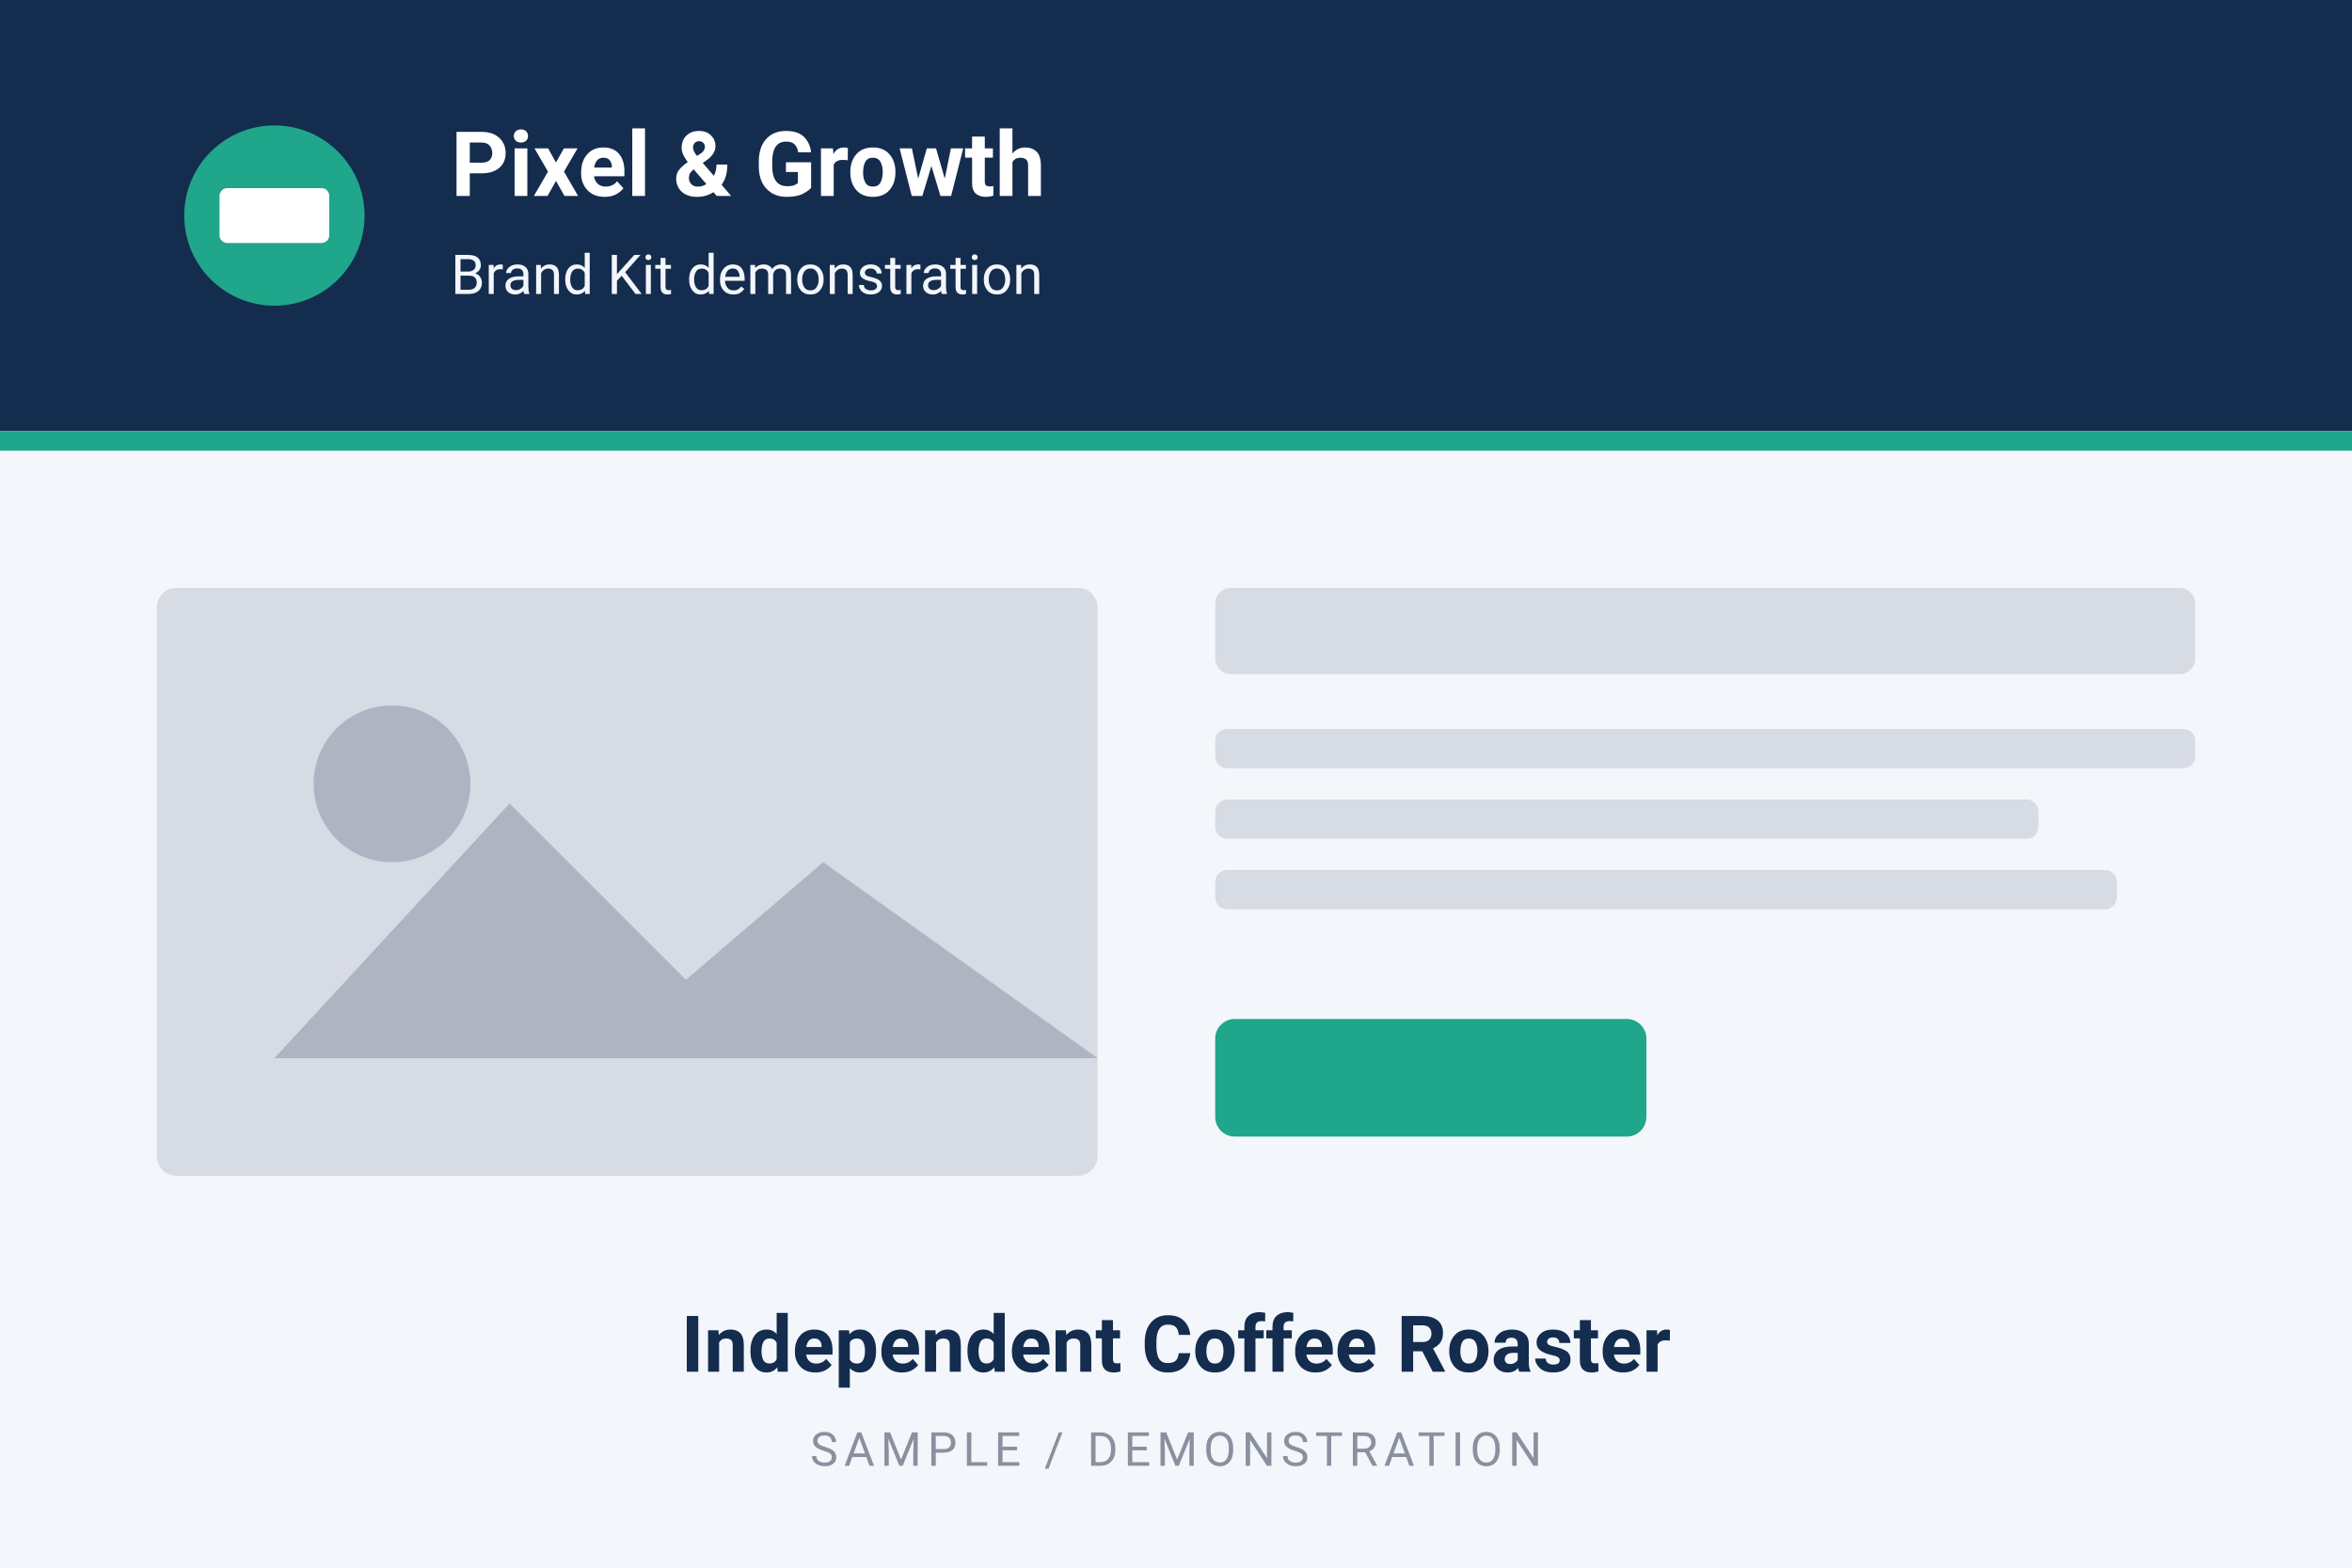
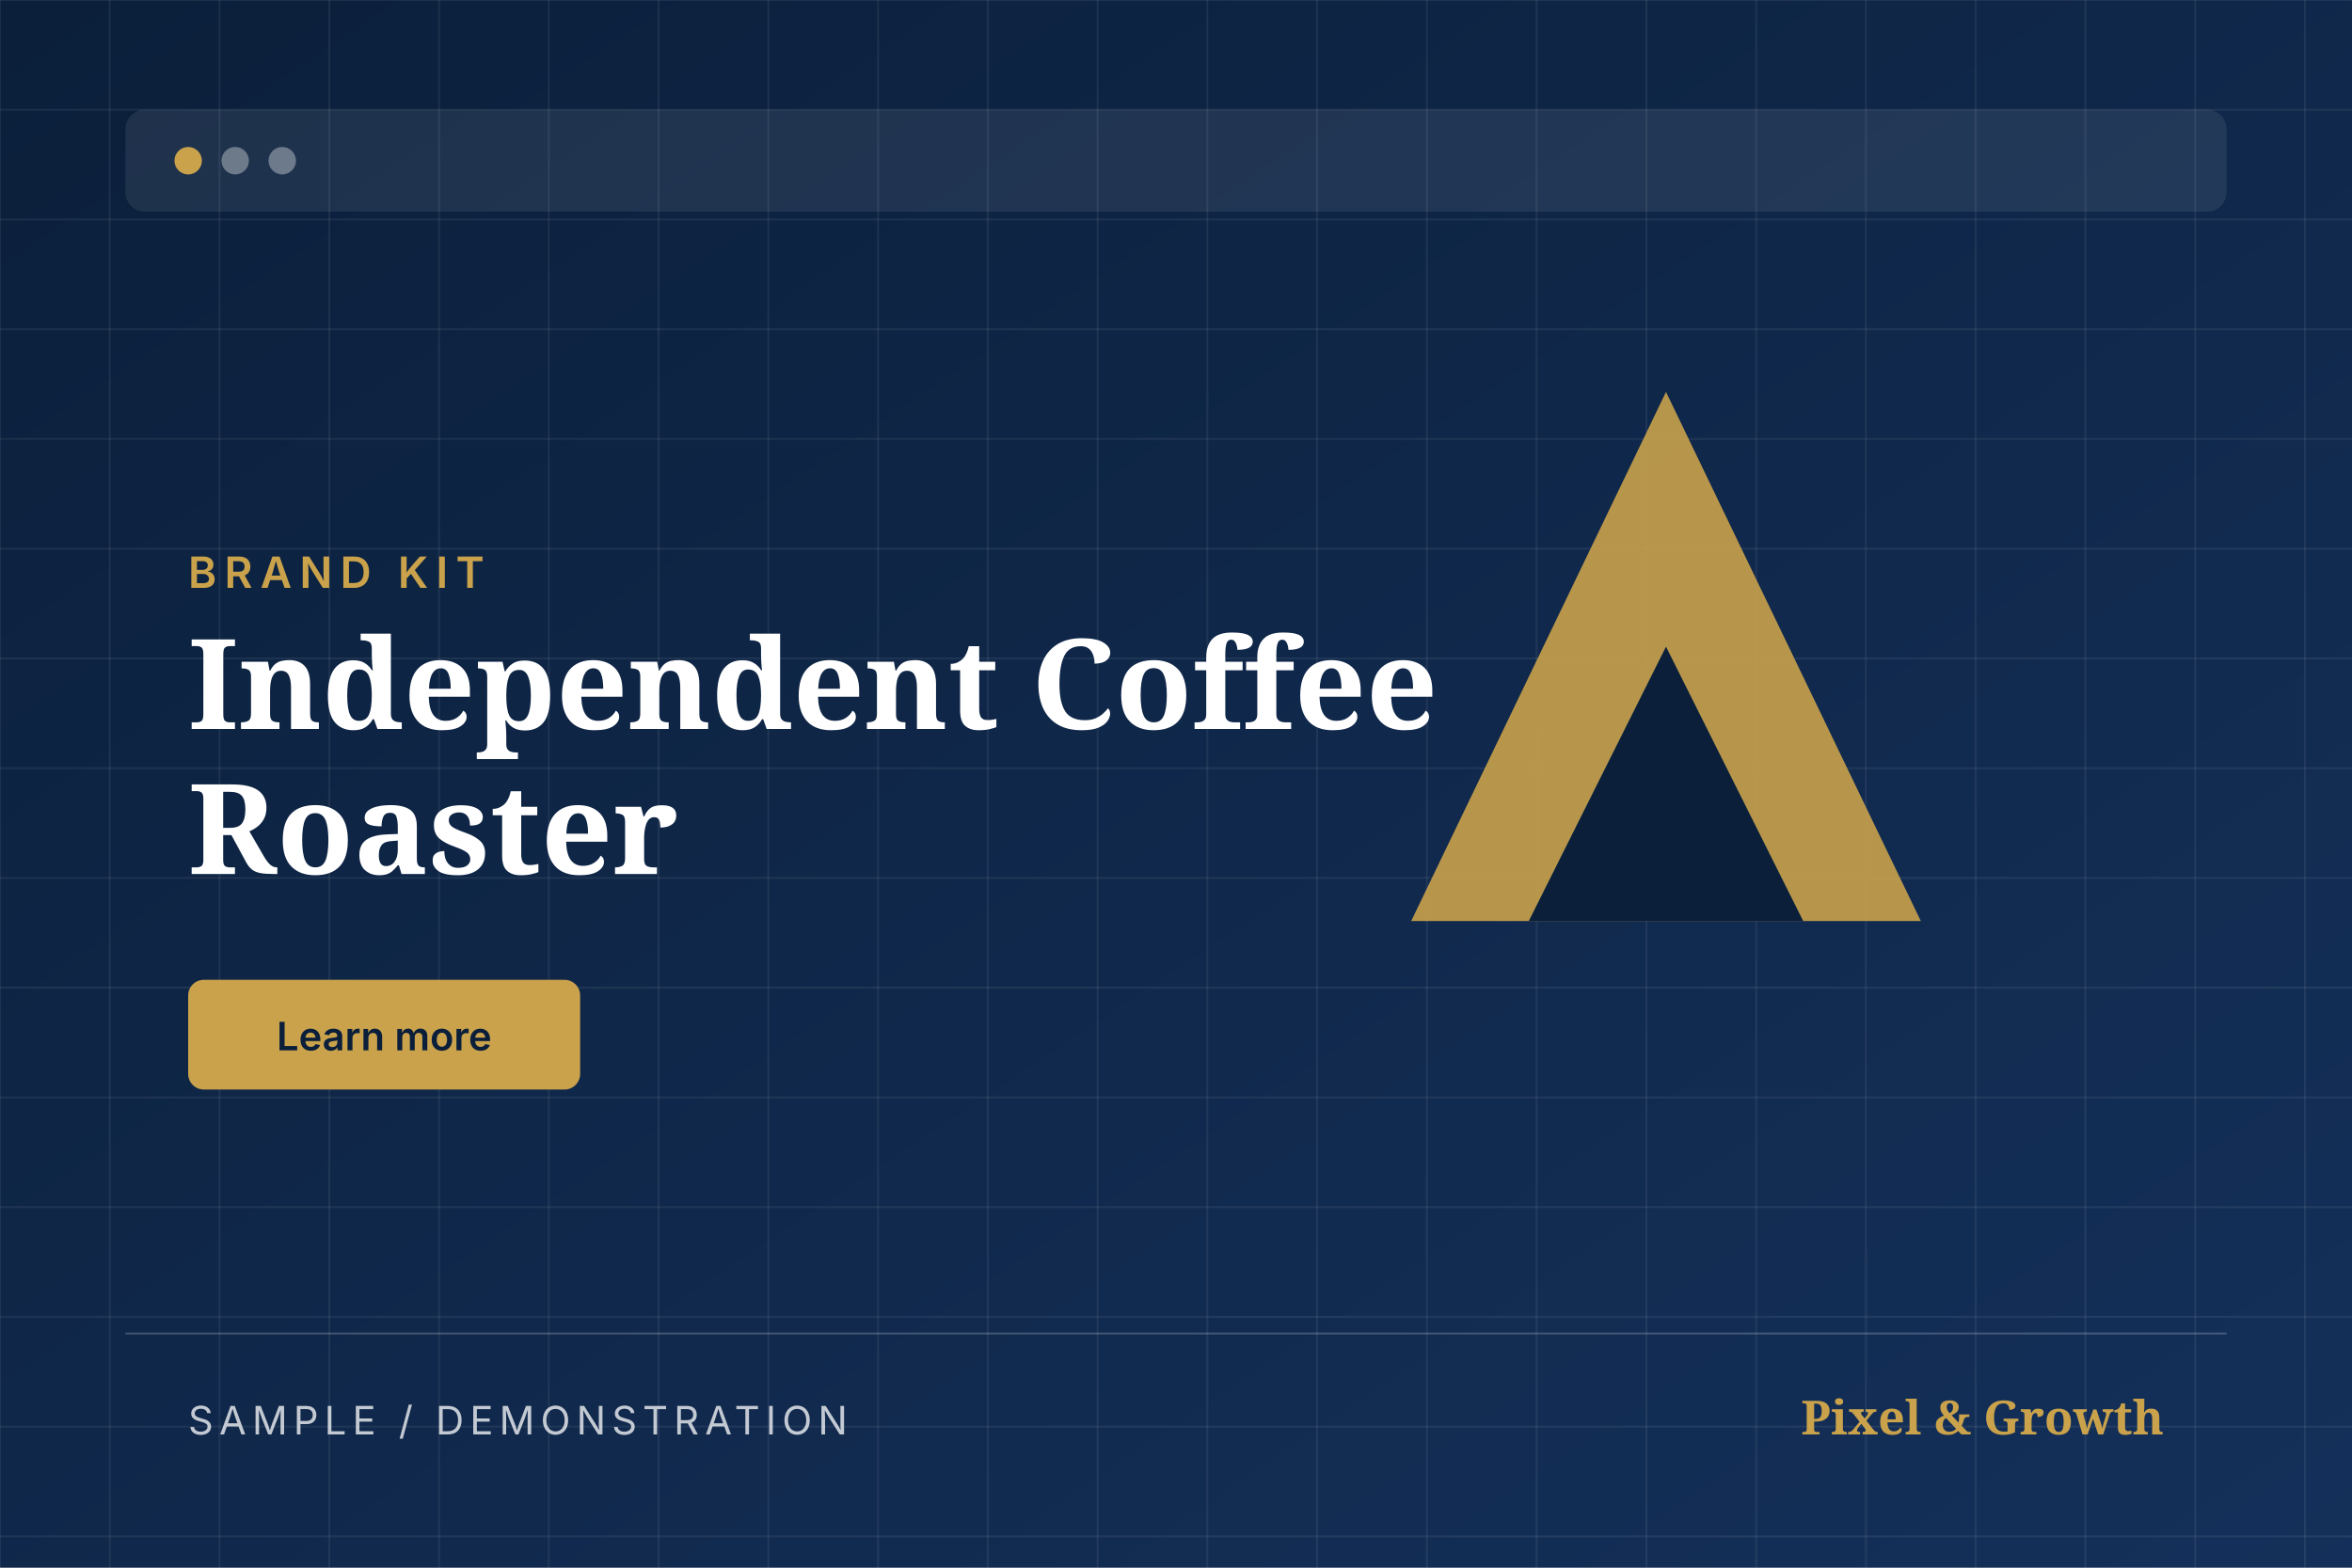
<svg xmlns="http://www.w3.org/2000/svg" viewBox="0 0 1200 800" role="img" aria-label="Independent Coffee Roaster Brand Kit demonstration">
-   <rect width="1200" height="800" fill="#F3F6FA" />
-   <rect x="0" y="0" width="1200" height="220" fill="#142C4E" />
-   <rect x="0" y="220" width="1200" height="10" fill="#20A68A" />
-   <circle cx="140" cy="110" r="46" fill="#20A68A" />
-   <rect x="112" y="96" width="56" height="28" rx="4" fill="#FFFFFF" />
-   <text x="230" y="100" font-family="system-ui, Segoe UI, Roboto, sans-serif" font-size="46" font-weight="700" fill="#FFFFFF">Pixel &amp; Growth</text>
-   <text x="230" y="150" font-family="system-ui, Segoe UI, Roboto, sans-serif" font-size="28" fill="#F3F6FA">Brand Kit demonstration</text>
-   <g fill="#d7dbe4">
-     <rect x="80" y="300" width="480" height="300" rx="10" />
-     <rect x="620" y="300" width="500" height="44" rx="8" />
-     <rect x="620" y="372" width="500" height="20" rx="6" />
-     <rect x="620" y="408" width="420" height="20" rx="6" />
-     <rect x="620" y="444" width="460" height="20" rx="6" />
-     <rect x="620" y="520" width="220" height="60" rx="10" fill="#20A68A" />
+   <defs>
+     <linearGradient id="bg" x1="0" y1="0" x2="1" y2="1">
+       <stop offset="0" stop-color="#0B1F3A" />
+       <stop offset="1" stop-color="#14305A" />
+     </linearGradient>
+   </defs>
+   <rect width="1200" height="800" fill="url(#bg)" />
+   <g stroke="#FFFFFF" stroke-opacity="0.07" stroke-width="1">
+     <line x1="0" y1="0" x2="0" y2="800" />
+     <line x1="56" y1="0" x2="56" y2="800" />
+     <line x1="112" y1="0" x2="112" y2="800" />
+     <line x1="168" y1="0" x2="168" y2="800" />
+     <line x1="224" y1="0" x2="224" y2="800" />
+     <line x1="280" y1="0" x2="280" y2="800" />
+     <line x1="336" y1="0" x2="336" y2="800" />
+     <line x1="392" y1="0" x2="392" y2="800" />
+     <line x1="448" y1="0" x2="448" y2="800" />
+     <line x1="504" y1="0" x2="504" y2="800" />
+     <line x1="560" y1="0" x2="560" y2="800" />
+     <line x1="616" y1="0" x2="616" y2="800" />
+     <line x1="672" y1="0" x2="672" y2="800" />
+     <line x1="728" y1="0" x2="728" y2="800" />
+     <line x1="784" y1="0" x2="784" y2="800" />
+     <line x1="840" y1="0" x2="840" y2="800" />
+     <line x1="896" y1="0" x2="896" y2="800" />
+     <line x1="952" y1="0" x2="952" y2="800" />
+     <line x1="1008" y1="0" x2="1008" y2="800" />
+     <line x1="1064" y1="0" x2="1064" y2="800" />
+     <line x1="1120" y1="0" x2="1120" y2="800" />
+     <line x1="1176" y1="0" x2="1176" y2="800" />
+     <line x1="0" y1="0" x2="1200" y2="0" />
+     <line x1="0" y1="56" x2="1200" y2="56" />
+     <line x1="0" y1="112" x2="1200" y2="112" />
+     <line x1="0" y1="168" x2="1200" y2="168" />
+     <line x1="0" y1="224" x2="1200" y2="224" />
+     <line x1="0" y1="280" x2="1200" y2="280" />
+     <line x1="0" y1="336" x2="1200" y2="336" />
+     <line x1="0" y1="392" x2="1200" y2="392" />
+     <line x1="0" y1="448" x2="1200" y2="448" />
+     <line x1="0" y1="504" x2="1200" y2="504" />
+     <line x1="0" y1="560" x2="1200" y2="560" />
+     <line x1="0" y1="616" x2="1200" y2="616" />
+     <line x1="0" y1="672" x2="1200" y2="672" />
+     <line x1="0" y1="728" x2="1200" y2="728" />
+     <line x1="0" y1="784" x2="1200" y2="784" />
  </g>
-   <g fill="#aeb4c2">
-     <circle cx="200" cy="400" r="40" />
-     <path d="M140 540 l120 -130 90 90 70 -60 140 100 z" />
-   </g>
-   <text x="600" y="700" text-anchor="middle" font-family="system-ui, Segoe UI, Roboto, sans-serif" font-size="40" font-weight="700" fill="#142C4E">Independent Coffee Roaster</text>
-   <text x="600" y="748" text-anchor="middle" font-family="system-ui, Segoe UI, Roboto, sans-serif" font-size="24" letter-spacing="3" fill="#8a90a0">SAMPLE / DEMONSTRATION</text>
+   <rect x="64" y="56" width="1072" height="52" rx="10" fill="#FFFFFF" fill-opacity="0.08" />
+   <circle cx="96" cy="82" r="7" fill="#C9A24B" />
+   <circle cx="120" cy="82" r="7" fill="#FFFFFF" fill-opacity="0.35" />
+   <circle cx="144" cy="82" r="7" fill="#FFFFFF" fill-opacity="0.35" />
+   <path d="M720 470 L850 200 L980 470 Z" fill="#C9A24B" opacity="0.9" />
+   <path d="M780 470 L850 330 L920 470 Z" fill="#0B1F3A" />
+   <text x="96" y="300" font-family="Inter, system-ui, Segoe UI, Roboto, sans-serif" font-size="22" font-weight="600" letter-spacing="4" fill="#C9A24B">BRAND KIT</text>
+   <text x="96" y="372" font-family="Playfair Display, Georgia, serif" font-size="64" font-weight="700" fill="#FFFFFF">Independent Coffee</text>
+   <text x="96" y="446" font-family="Playfair Display, Georgia, serif" font-size="64" font-weight="700" fill="#FFFFFF">Roaster</text>
+   <rect x="96" y="500" width="200" height="56" rx="8" fill="#C9A24B" />
+   <text x="196" y="536" text-anchor="middle" font-family="Inter, system-ui, Segoe UI, Roboto, sans-serif" font-size="20" font-weight="600" fill="#0B1F3A">Learn more</text>
+   <rect x="64" y="680" width="1072" height="1" fill="#FFFFFF" fill-opacity="0.2" />
+   <text x="96" y="732" font-family="Inter, system-ui, Segoe UI, Roboto, sans-serif" font-size="20" letter-spacing="3" fill="#FFFFFF" fill-opacity="0.75">SAMPLE / DEMONSTRATION</text>
+   <text x="1104" y="732" text-anchor="end" font-family="Playfair Display, Georgia, serif" font-size="24" font-weight="700" fill="#C9A24B">Pixel &amp; Growth</text>
</svg>
